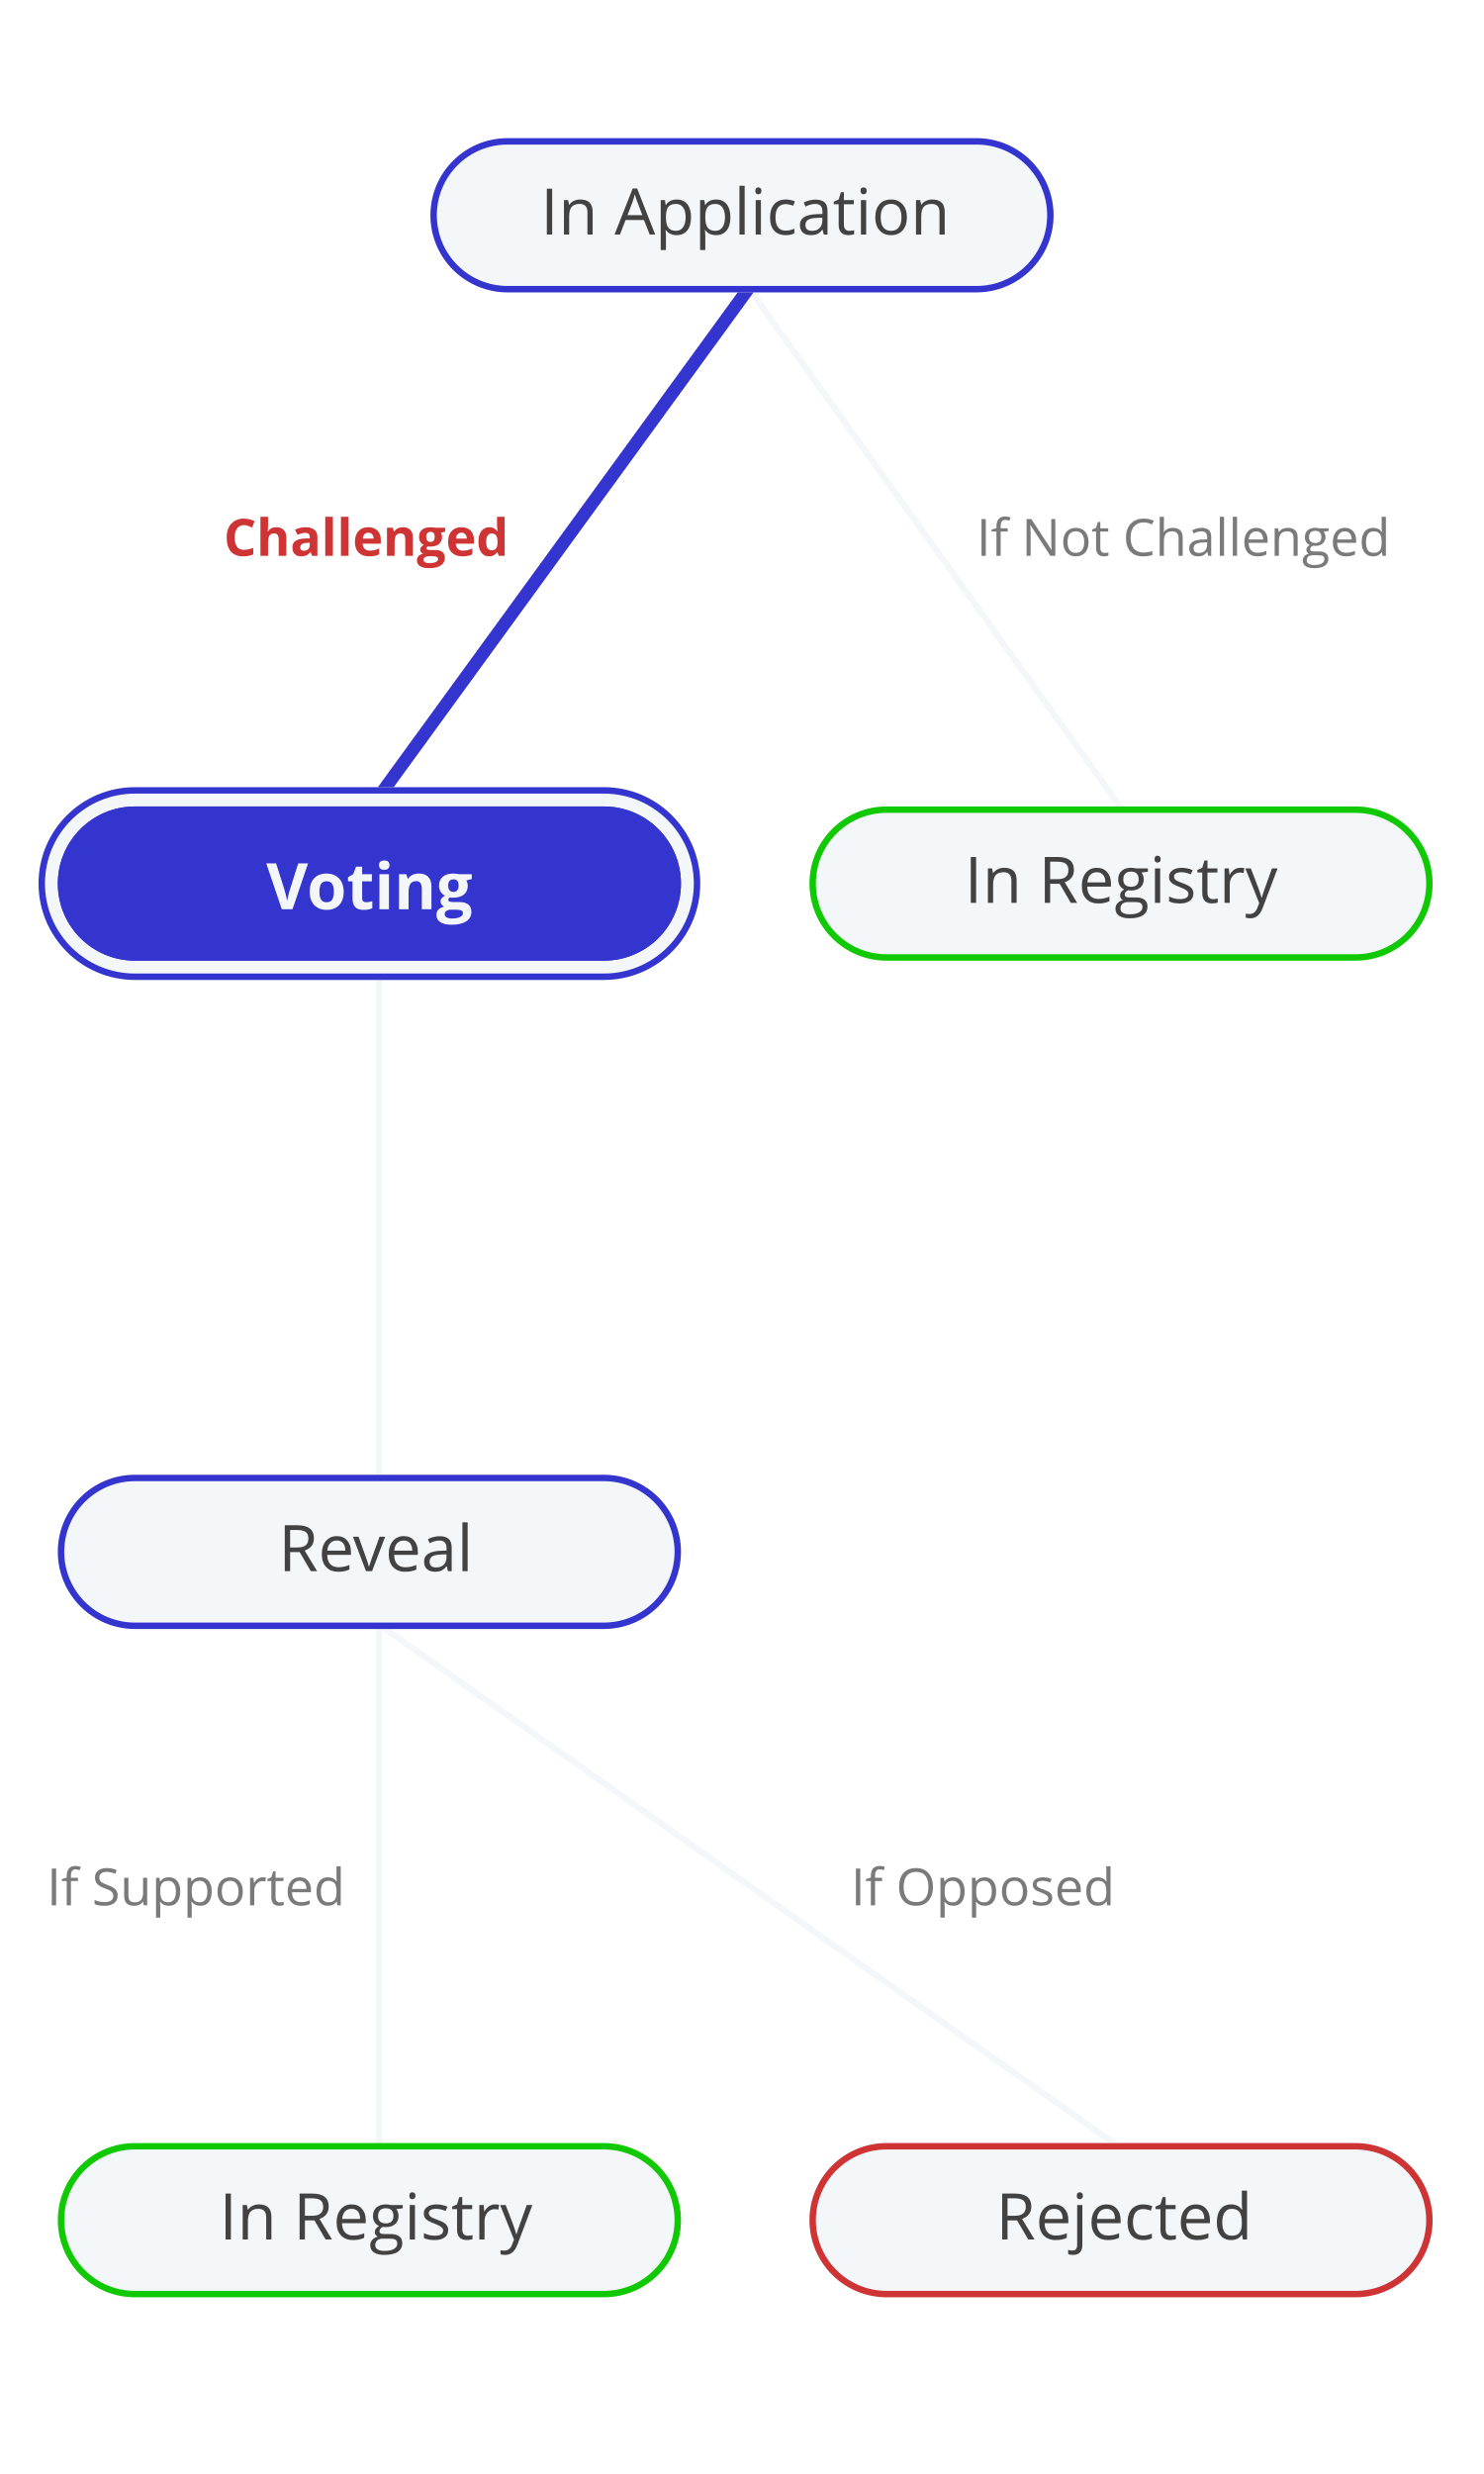
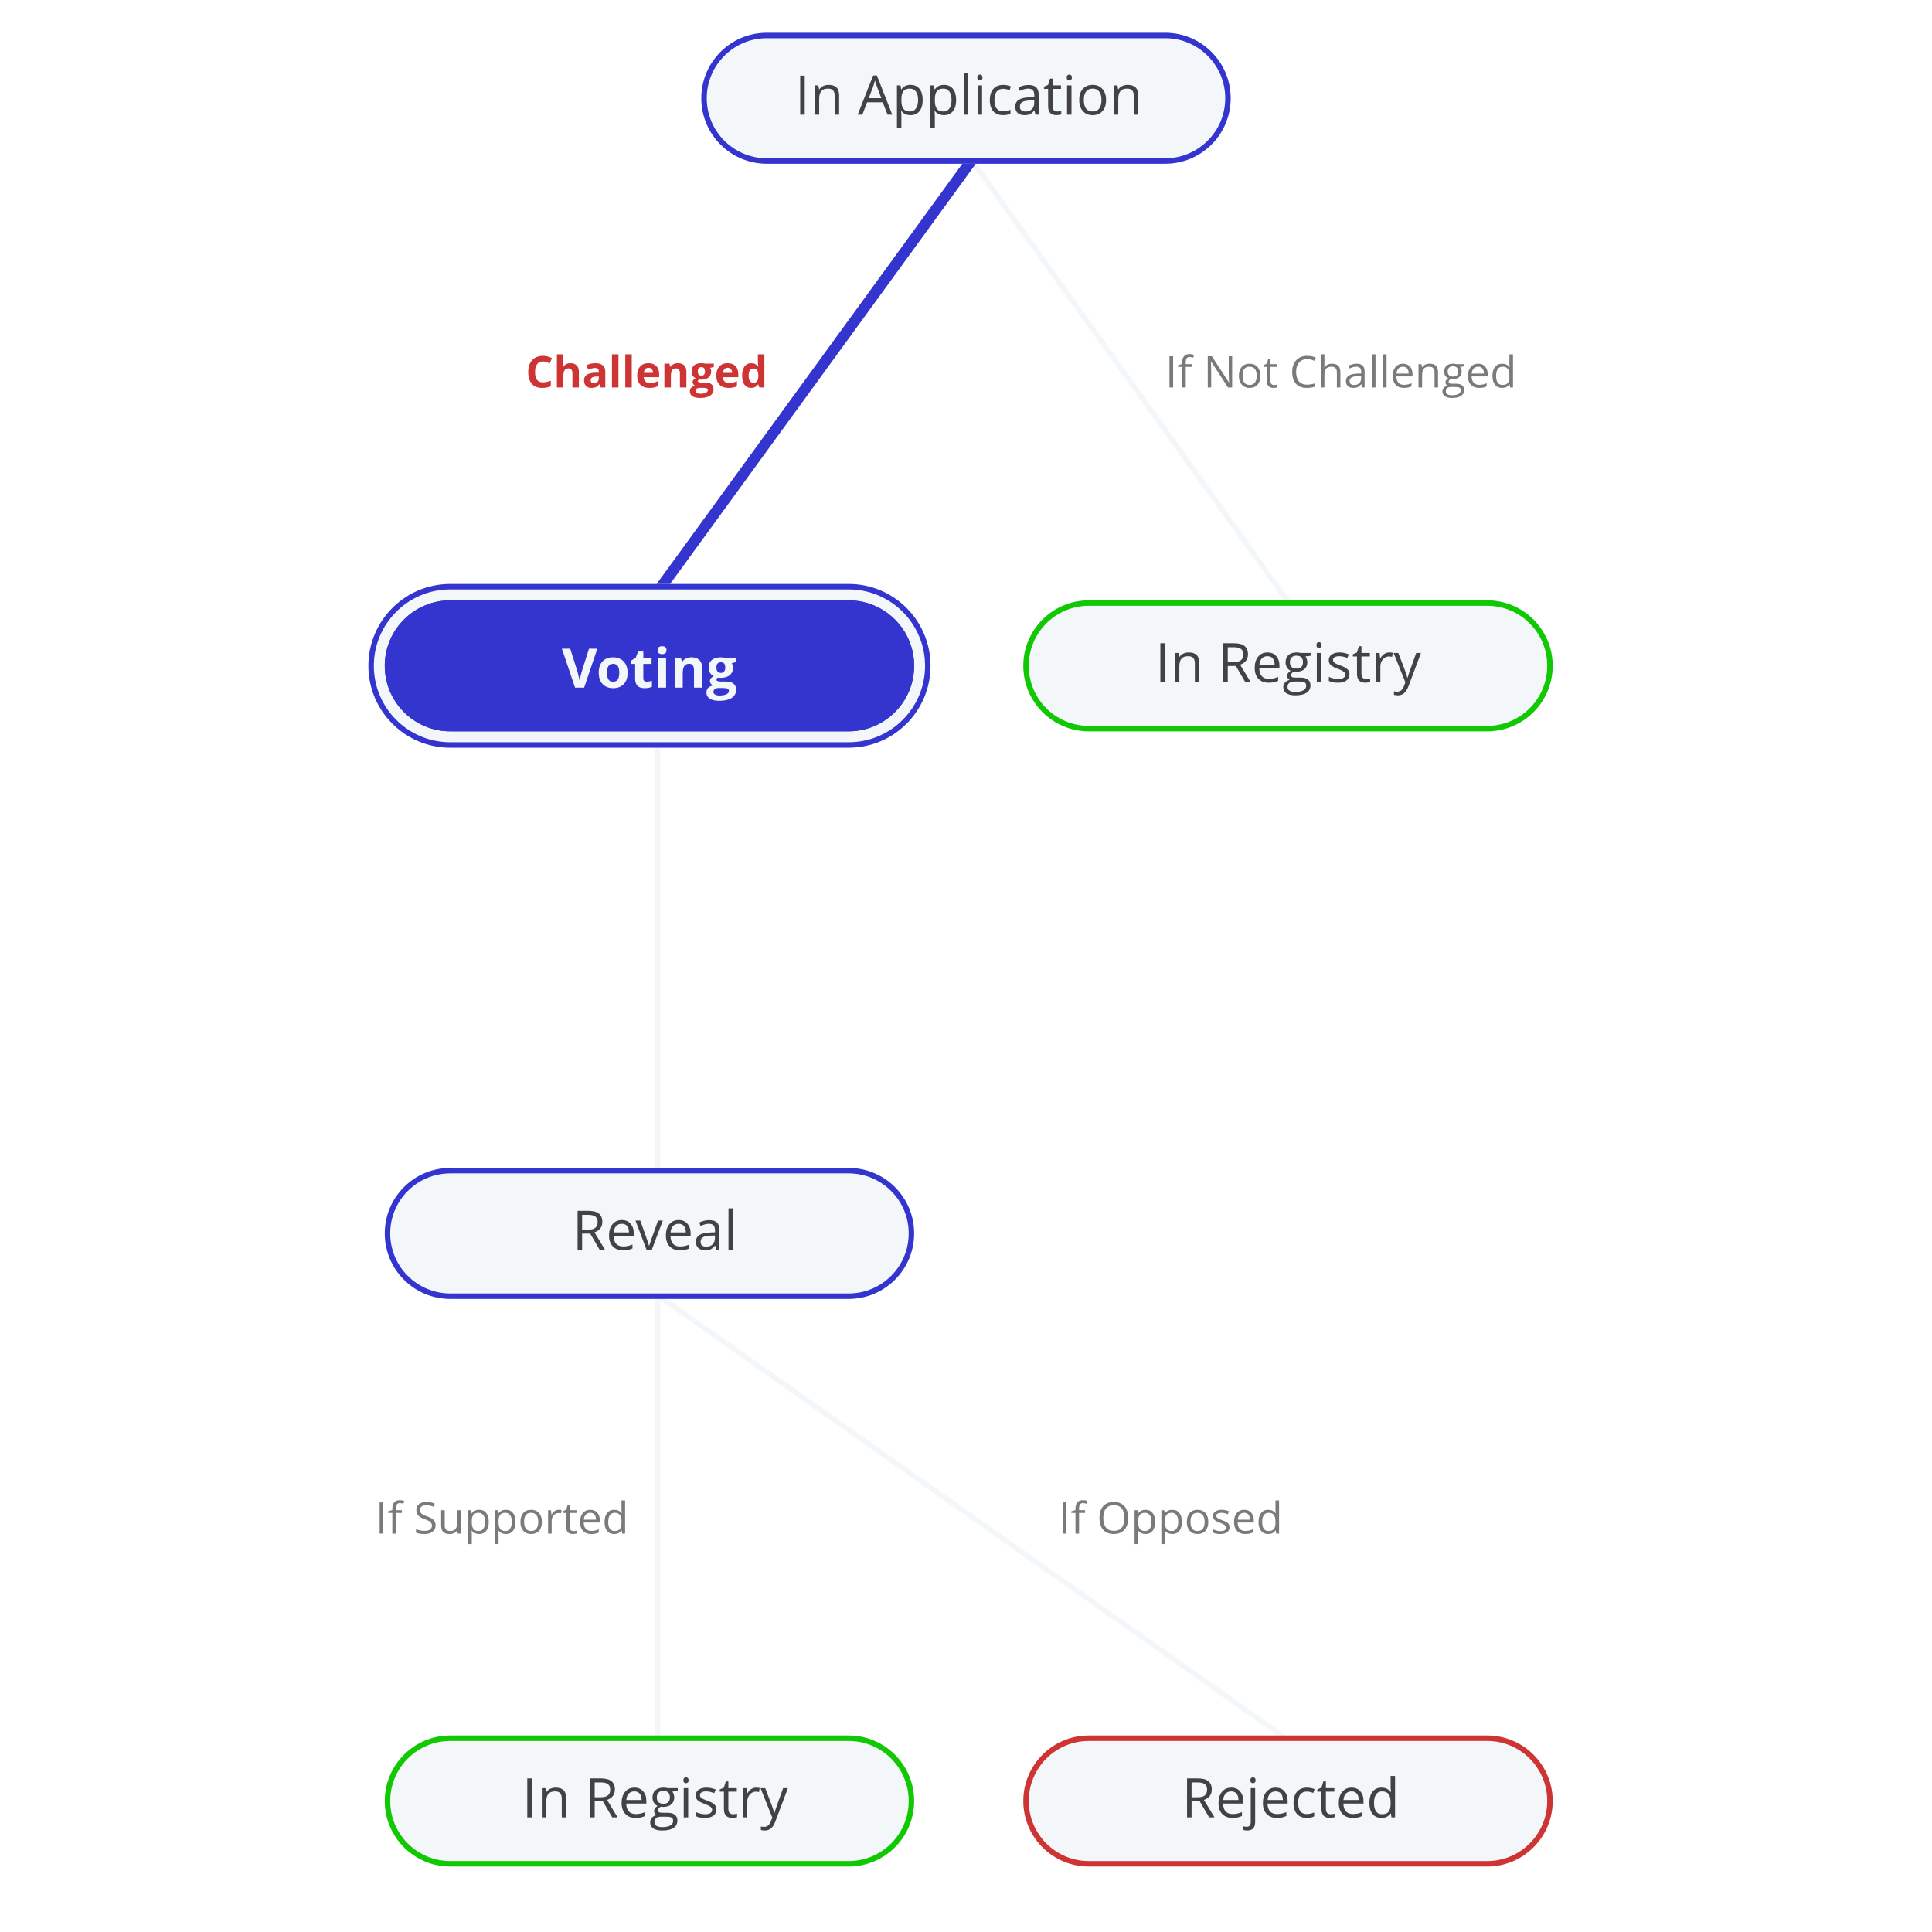
- <svg xmlns="http://www.w3.org/2000/svg" xmlns:xlink="http://www.w3.org/1999/xlink" width="300px" height="500px" viewBox="0 0 231 354" version="1.1">
+ <svg xmlns="http://www.w3.org/2000/svg" xmlns:xlink="http://www.w3.org/1999/xlink" width="400px" height="400px" viewBox="0 0 231 354" version="1.1">
  <defs>
    <rect id="path-1" x="67" y="6" width="97" height="24" rx="12" />
    <rect id="path-2" x="6" y="107" width="103" height="30" rx="15" />
    <rect id="path-3" x="9" y="110" width="97" height="24" rx="12" />
    <rect id="path-4" x="126" y="110" width="97" height="24" rx="12" />
    <rect id="path-5" x="9" y="318" width="97" height="24" rx="12" />
    <rect id="path-6" x="9" y="214" width="97" height="24" rx="12" />
    <rect id="path-7" x="126" y="318" width="97" height="24" rx="12" />
  </defs>
  <g id="Symbols" stroke="none" stroke-width="1" fill="none" fill-rule="evenodd">
    <g id="Map-–-Voting">
      <path d="M174.961,110.879 L117,30" id="Line-3" stroke="#F4F7FA" stroke-linecap="square" />
      <path d="M57.5,110.5 L116.343,29.618" id="Line-3" stroke="#3434CE" stroke-width="2" stroke-linecap="round" stroke-linejoin="round" />
      <path d="M59,324.365 L59,126" id="Line-3" stroke="#F4F7FA" stroke-linecap="square" />
      <path d="M175.5,319.5 L58.365,236.847" id="Line-3" stroke="#F4F7FA" stroke-linecap="square" />
      <g id="Rectangle-8">
        <use fill="#F4F7FA" fill-rule="evenodd" xlink:href="#path-1" />
        <rect stroke="#3434CE" stroke-width="1" x="67.5" y="6.5" width="96" height="23" rx="11.5" />
      </g>
      <text id="In-Application" font-family="Open Sans, sans-serif" font-size="10" font-weight="normal" fill="#424242">
        <tspan x="84.137" y="21">In Application</tspan>
      </text>
      <g id="Rectangle-8-Copy">
        <use fill="#F4F7FA" fill-rule="evenodd" xlink:href="#path-2" />
        <rect stroke="#3434CE" stroke-width="1" x="6.5" y="107.5" width="102" height="29" rx="14.5" />
      </g>
      <g id="Rectangle-8-Copy">
        <use fill="#3434CE" fill-rule="evenodd" xlink:href="#path-3" />
        <rect stroke="#3434CE" stroke-width="1" x="9.5" y="110.5" width="96" height="23" rx="11.5" />
      </g>
      <text id="Voting" font-family="Open Sans, sans-serif" font-size="10" font-weight="bold" fill="#F4F7FA">
        <tspan x="41.448" y="126">Voting</tspan>
      </text>
      <g id="Rectangle-8-Copy-2">
        <use fill="#F4F7FA" fill-rule="evenodd" xlink:href="#path-4" />
        <rect stroke="#10C903" stroke-width="1" x="126.5" y="110.5" width="96" height="23" rx="11.5" />
      </g>
      <text id="In-Registry" font-family="Open Sans, sans-serif" font-size="10" font-weight="normal" fill="#424242">
        <tspan x="150.127" y="125">In Registry</tspan>
      </text>
      <g id="Rectangle-8-Copy">
        <use fill="#F4F7FA" fill-rule="evenodd" xlink:href="#path-5" />
        <rect stroke="#10C903" stroke-width="1" x="9.5" y="318.5" width="96" height="23" rx="11.5" />
      </g>
      <text id="In-Registry" font-family="Open Sans, sans-serif" font-size="10" font-weight="normal" fill="#424242">
        <tspan x="34.127" y="333">In Registry</tspan>
      </text>
      <g id="Rectangle-8-Copy-3">
        <use fill="#F4F7FA" fill-rule="evenodd" xlink:href="#path-6" />
        <rect stroke="#3434CE" stroke-width="1" x="9.5" y="214.5" width="96" height="23" rx="11.5" />
      </g>
      <text id="Reveal" font-family="Open Sans, sans-serif" font-size="10" font-weight="normal" fill="#424242">
        <tspan x="43.349" y="229">Reveal</tspan>
      </text>
      <g id="Rectangle-8-Copy-2">
        <use fill="#F4F7FA" fill-rule="evenodd" xlink:href="#path-7" />
        <rect stroke="#CE3434" stroke-width="1" x="126.5" y="318.5" width="96" height="23" rx="11.5" />
      </g>
      <text id="Rejected" font-family="Open Sans, sans-serif" font-size="10" font-weight="normal" fill="#424242">
        <tspan x="155.02" y="333">Rejected</tspan>
      </text>
      <text id="Challenged" font-family="Open Sans, sans-serif" font-size="8" font-weight="bold" fill="#CE3434">
        <tspan x="34.818" y="71">Challenged</tspan>
      </text>
      <text id="If-Supported" opacity="0.7" font-family="Open Sans, sans-serif" font-size="8" font-weight="normal" fill="#424242">
        <tspan x="7.281" y="281">If Supported</tspan>
      </text>
      <text id="If-Opposed" opacity="0.7" font-family="Open Sans, sans-serif" font-size="8" font-weight="normal" fill="#424242">
        <tspan x="132.453" y="281">If Opposed</tspan>
      </text>
      <text id="If-Not-Challenged" opacity="0.7" font-family="Open Sans, sans-serif" font-size="8" font-weight="normal" fill="#424242">
        <tspan x="152" y="71">If Not Challenged</tspan>
      </text>
    </g>
  </g>
</svg>
